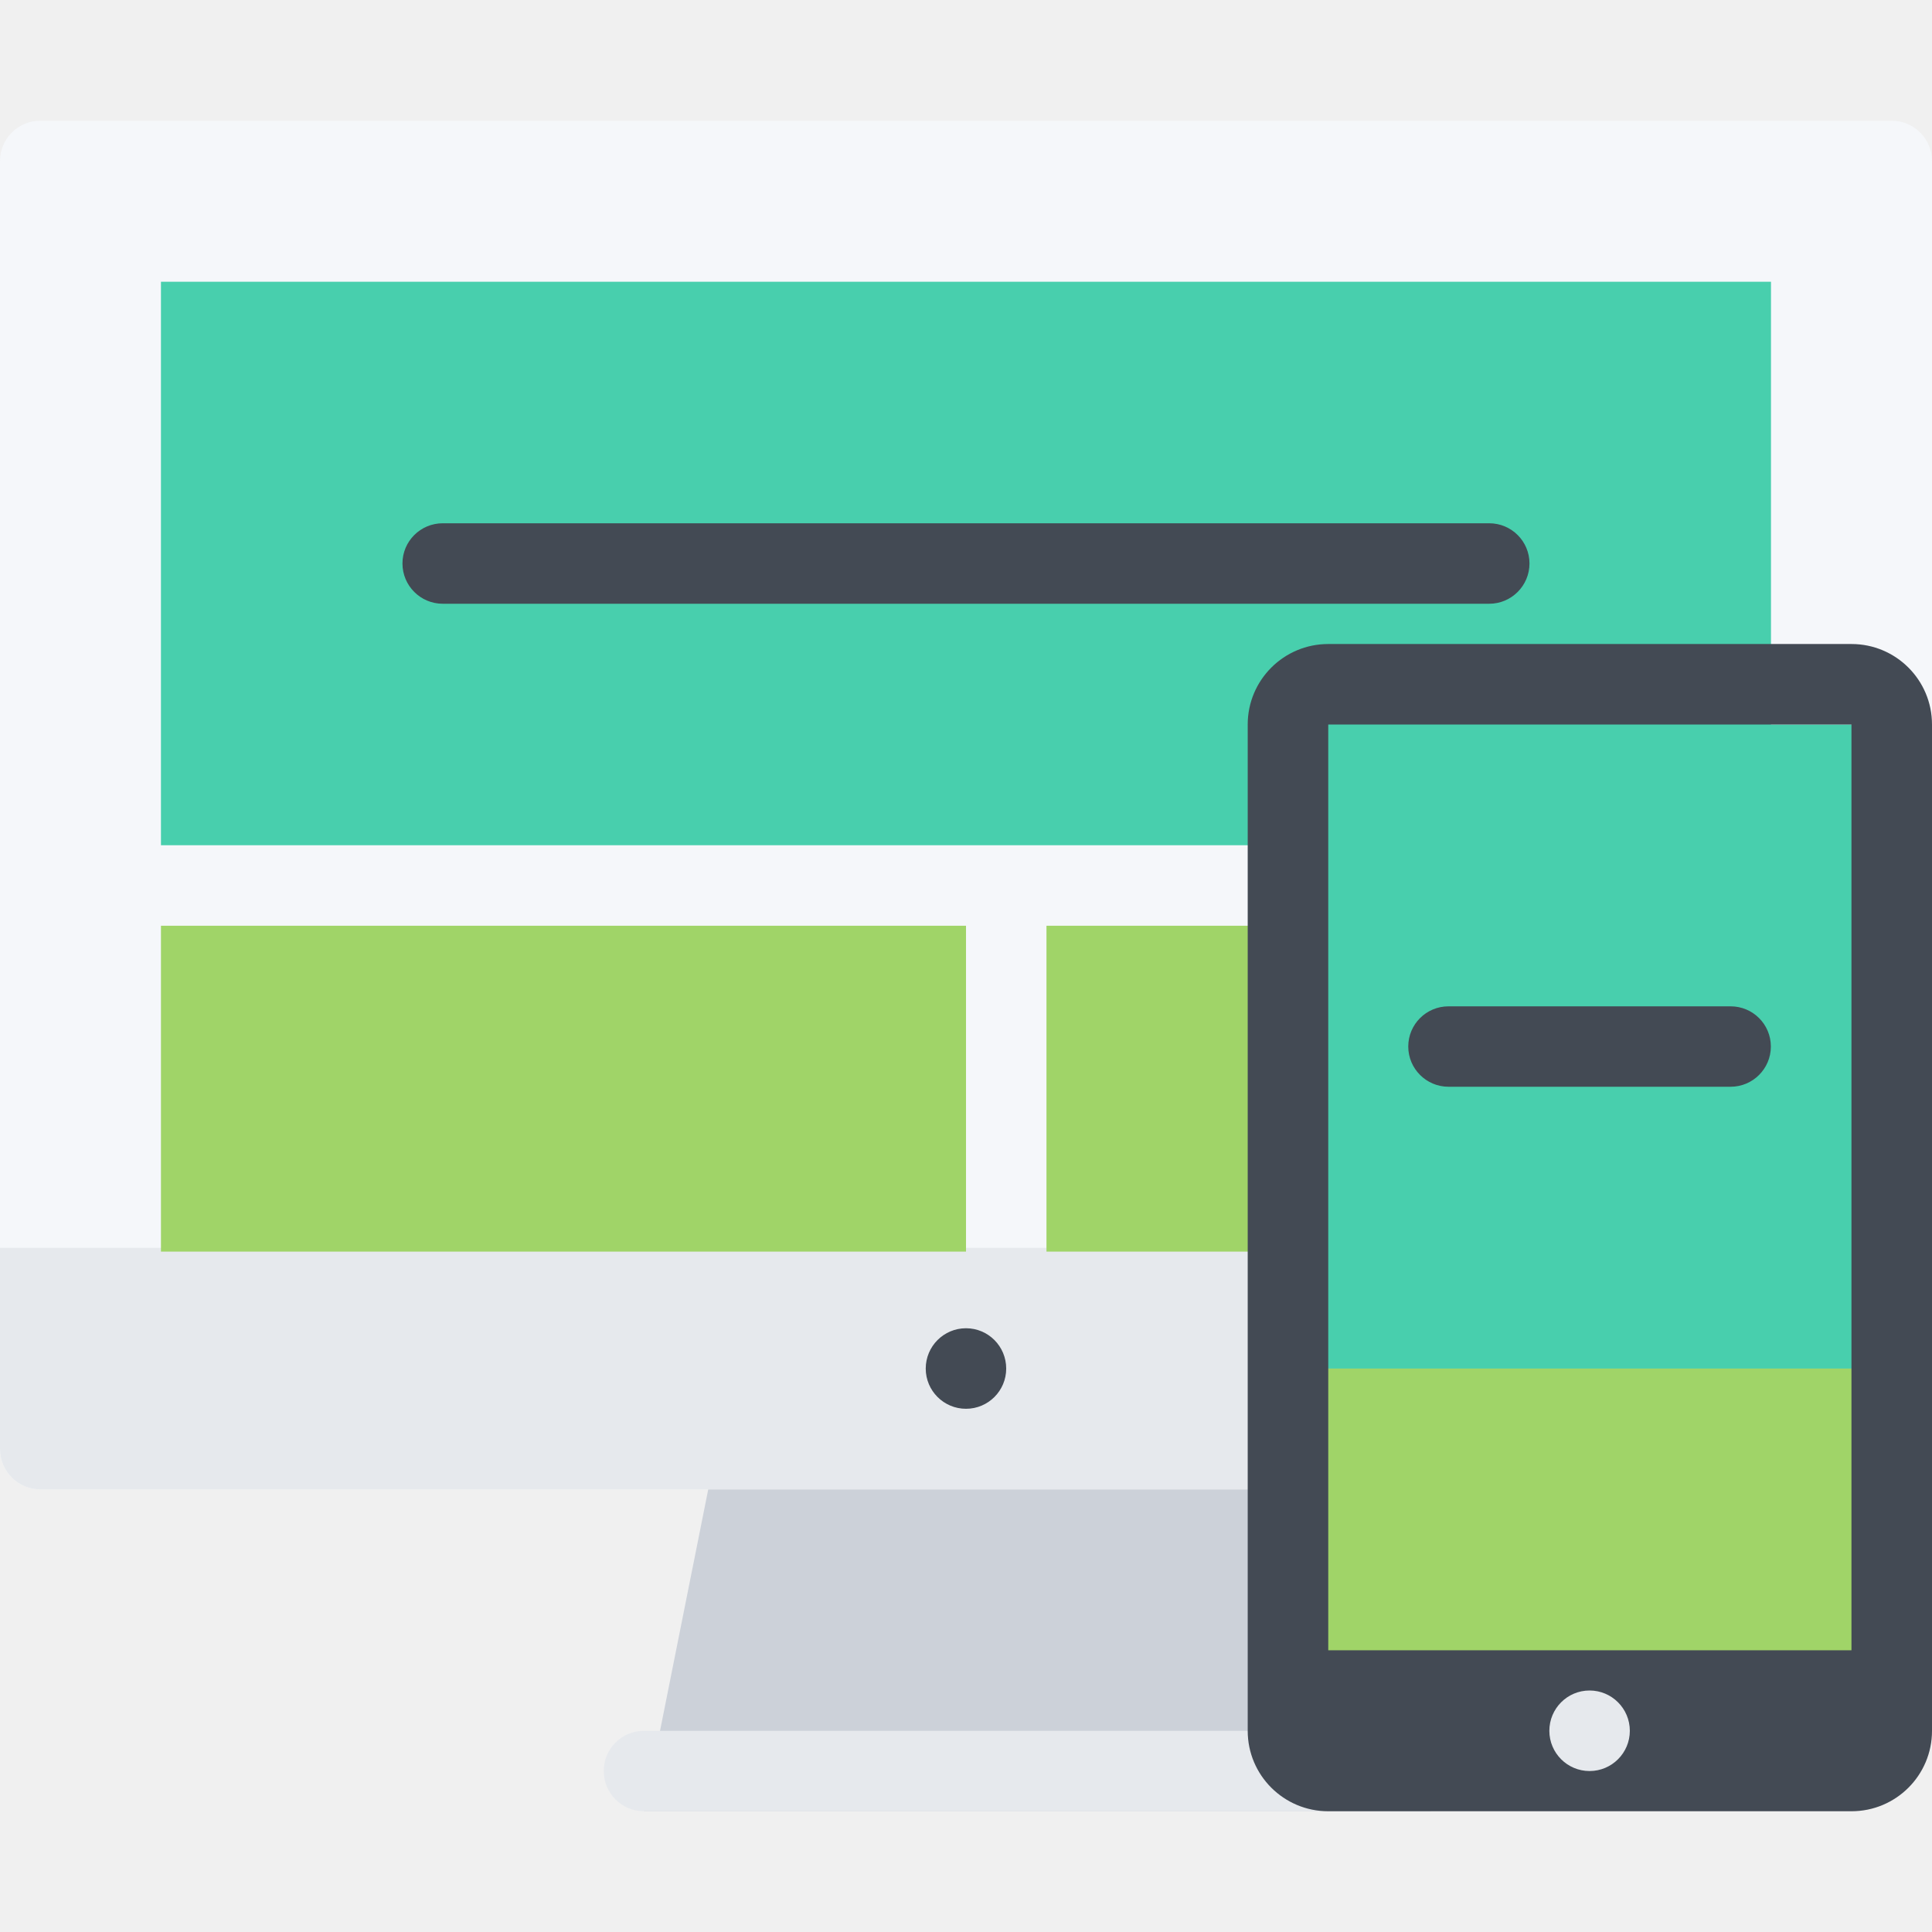
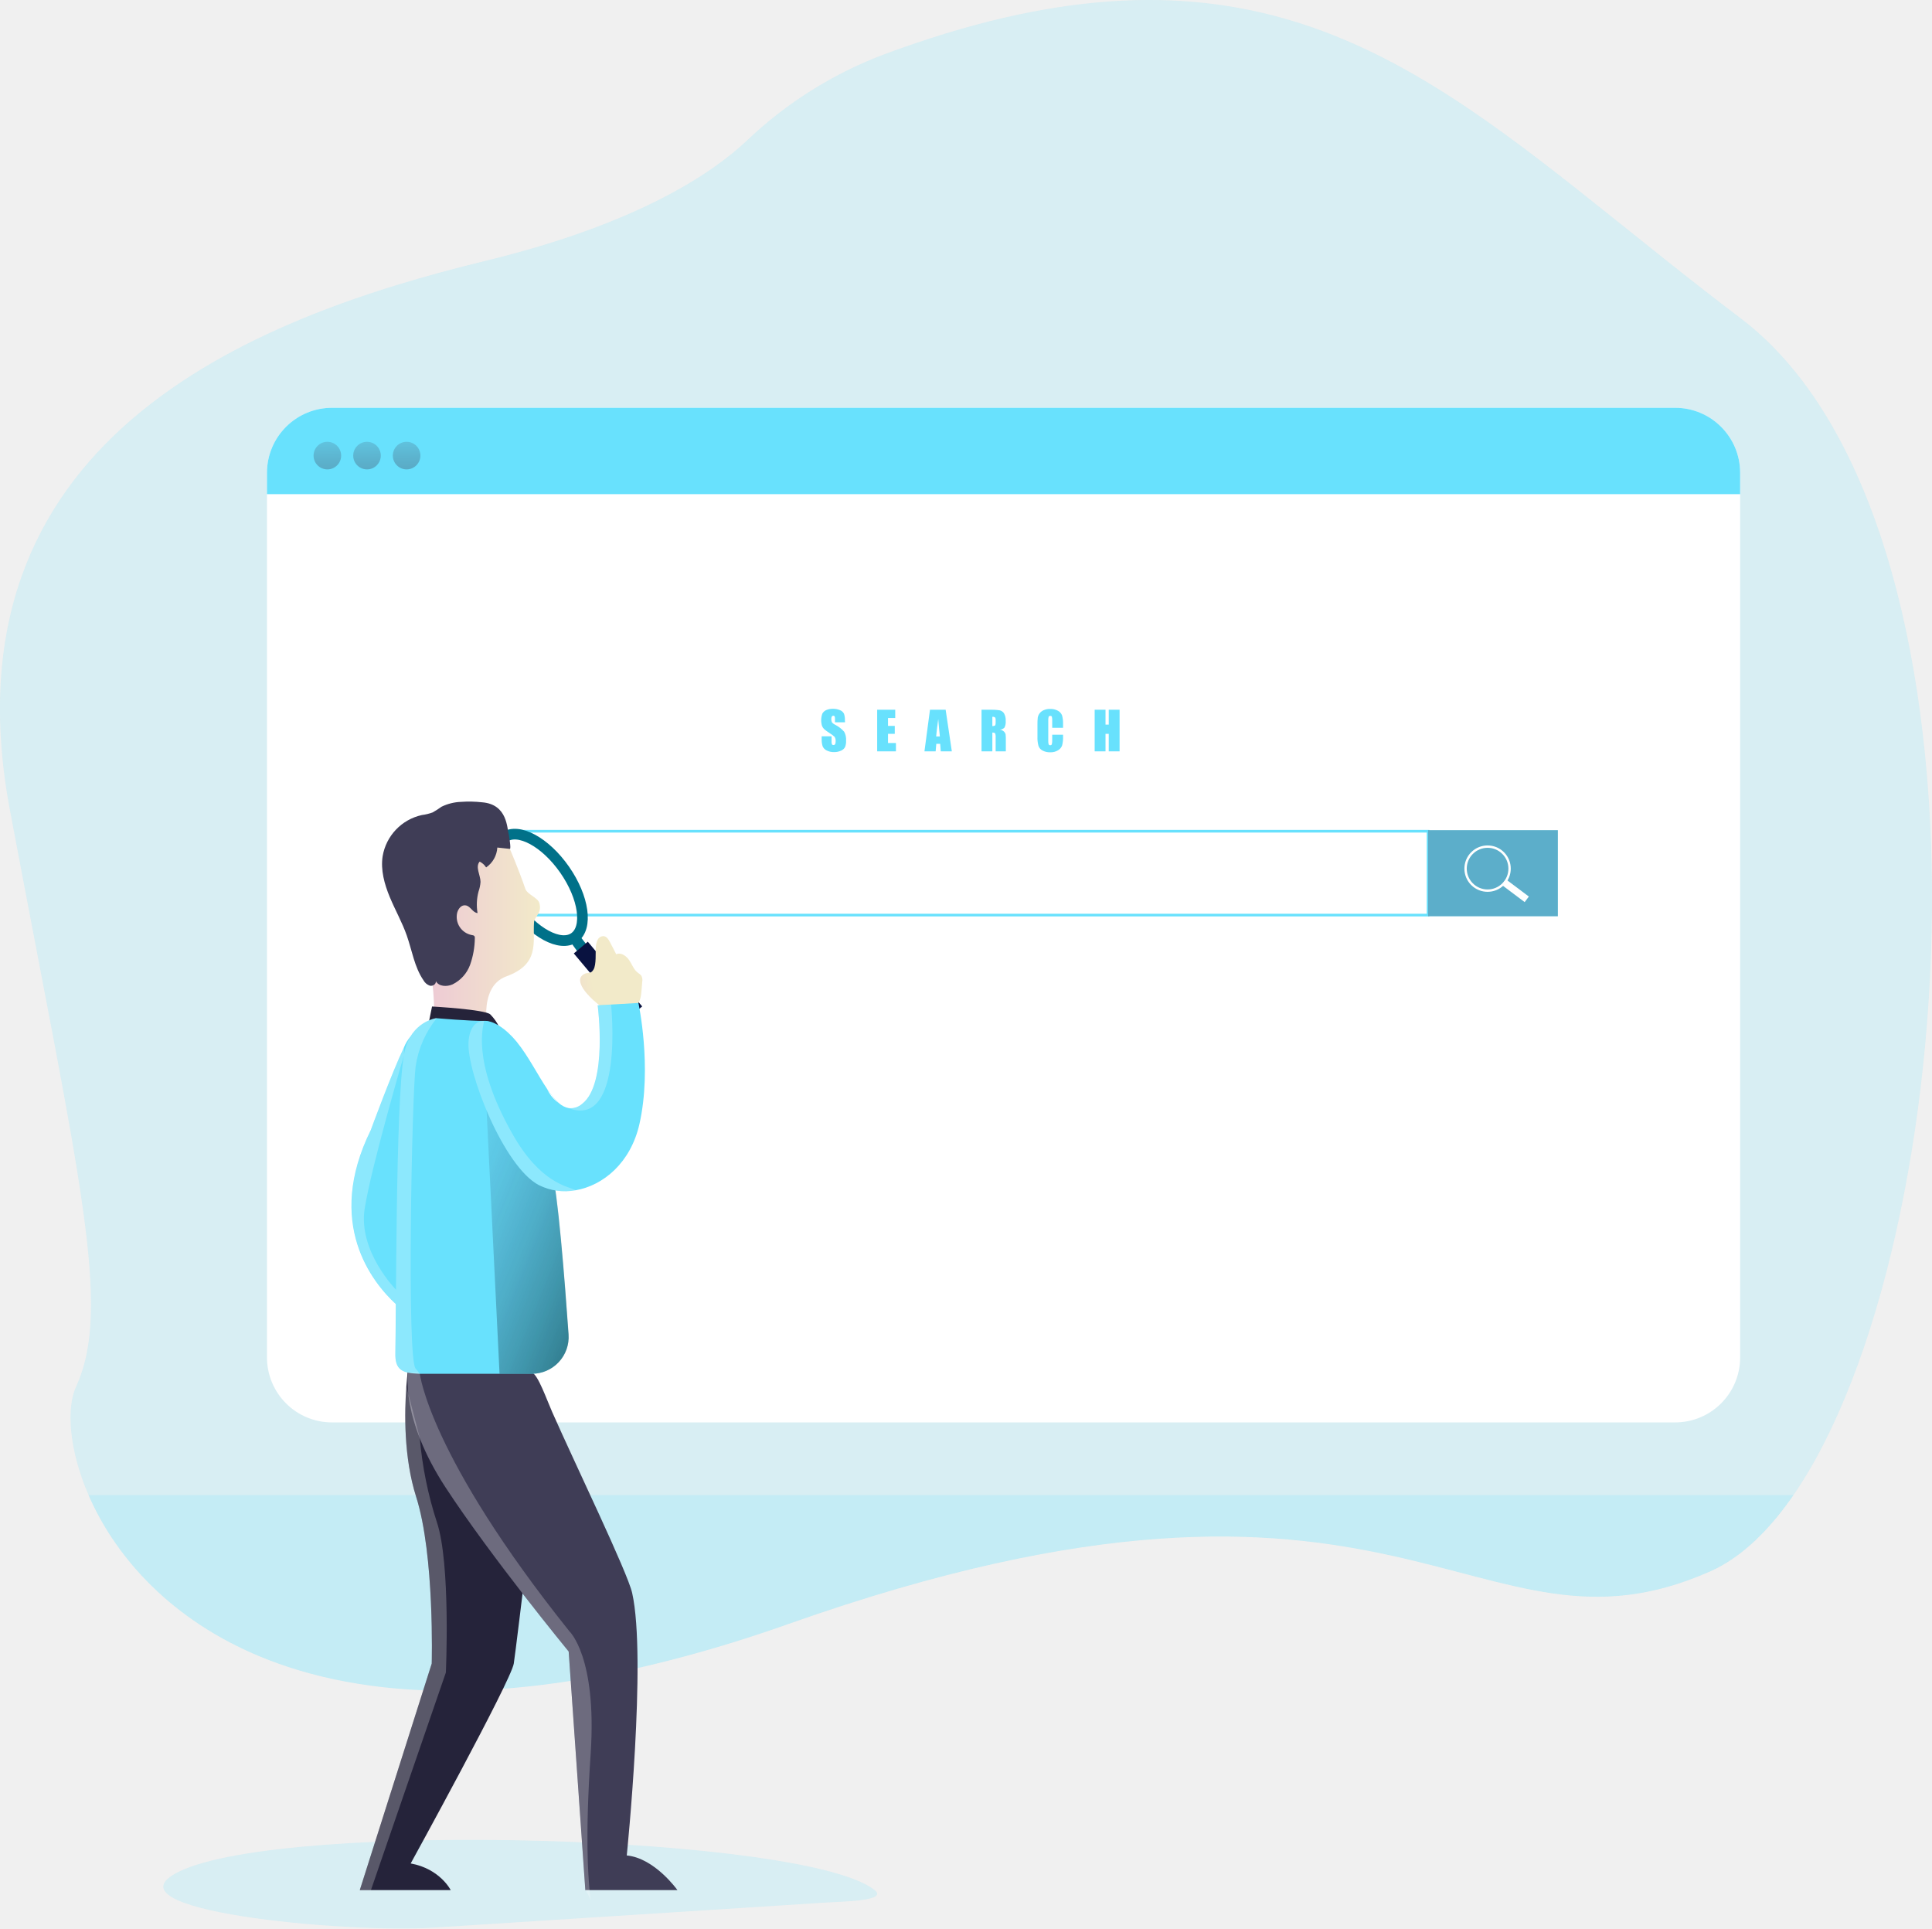
- <svg xmlns="http://www.w3.org/2000/svg" version="1.1" id="Layer_1" x="0px" y="0px" viewBox="0 0 511.6 511.6" style="enable-background:new 0 0 511.6 511.6;" xml:space="preserve">
-   <polygon style="fill:#CCD1D9;" points="378.875,479.625 170.523,479.625 191.787,373.146 357.58,373.114 " />
-   <path style="fill:#F5F7FA;" d="M511.6,383.7c0,5.901-4.777,10.679-10.663,10.679H10.648c-5.87,0-10.647-4.777-10.647-10.679V42.638  c0-5.886,4.777-10.664,10.647-10.664h490.289c5.886,0,10.663,4.777,10.663,10.664V383.7z" />
-   <path style="fill:#E6E9ED;" d="M10.648,394.379h490.289c5.886,0,10.663-4.777,10.663-10.679V330.43H0V383.7  C0,389.602,4.778,394.379,10.648,394.379z" />
-   <g>
-     <rect x="42.623" y="245.14" style="fill:#A0D468;" width="213.18" height="86.29" />
-     <rect x="277.11" y="245.14" style="fill:#A0D468;" width="213.16" height="86.29" />
+ <svg xmlns="http://www.w3.org/2000/svg" xmlns:xlink="http://www.w3.org/1999/xlink" data-name="Layer 1" viewBox="0 0 597.02 595.91" id="search-on-web">
+   <defs>
+     <linearGradient id="a" x1="206.89" x2="209.67" y1="127.59" y2="252.01" gradientUnits="userSpaceOnUse">
+       <stop offset="0" stop-color="#68e1fd" />
+       <stop offset=".01" stop-color="#67ddf9" />
+       <stop offset=".12" stop-color="#5cb3ce" />
+       <stop offset=".24" stop-color="#538ea9" />
+       <stop offset=".37" stop-color="#4c718b" />
+       <stop offset=".5" stop-color="#465a73" />
+       <stop offset=".63" stop-color="#424a63" />
+       <stop offset=".79" stop-color="#404059" />
+       <stop offset=".99" stop-color="#3f3d56" />
+     </linearGradient>
+     <linearGradient id="c" x1="219.12" x2="221.9" y1="127.32" y2="251.74" xlink:href="#a" />
+     <linearGradient id="d" x1="231.36" x2="234.14" y1="127.05" y2="251.47" xlink:href="#a" />
+     <linearGradient id="b" x1="231.89" x2="272.9" y1="289.62" y2="289.62" gradientUnits="userSpaceOnUse">
+       <stop offset="0" stop-color="#ecc4d7" />
+       <stop offset=".42" stop-color="#efd4d1" />
+       <stop offset="1" stop-color="#f2eac9" />
+     </linearGradient>
+     <linearGradient id="e" x1="312.81" x2="216.8" y1="405.36" y2="366.46" gradientUnits="userSpaceOnUse">
+       <stop offset=".17" stop-color="#00272e" />
+       <stop offset="1" stop-color="#69b9eb" stop-opacity="0" />
+     </linearGradient>
+     <linearGradient id="f" x1="419.01" x2="438.19" y1="131.7" y2="131.7" gradientTransform="rotate(-8.1 1660.706 1264.824)" xlink:href="#b" />
+   </defs>
+   <path fill="#68e1fd" d="M55.42 578.29c-24.94 12.07 51 19.11 78.61 17.34l121.22-7.74c5.24-.33 19.15-.48 15.07-3.8-20.88-17-181.99-21.74-214.9-5.8ZM554.21 461.98c-7.75 11.24-16.35 19.4-25.65 23.54-73.32 32.61-94.71-50.95-284.86 16.27a416.49 416.49 0 0 1-45.07 13.28C90.73 539.94 42.5 496.93 27.37 461.98c-6.15-14.18-6.85-27-3.87-33.49 11.26-24.4 1-64.18-20.43-178.18s73.32-151.81 147-169.72c47.22-11.47 70.22-27.23 80.65-37.07a125.68 125.68 0 0 1 42.11-26.58c106-39.55 157.48-4 220.66 46.42 13.95 11.09 28.48 22.95 44.23 34.86 82.71 62.41 69.9 286.3 16.49 363.76Z" opacity=".18" />
+   <path fill="#68e1fd" d="M554.21 461.98c-7.75 11.24-16.35 19.4-25.65 23.54-73.32 32.61-94.71-50.95-284.86 16.27-139.89 49.45-199.23-.34-216.33-39.81Z" opacity=".18" />
+   <path fill="#fff" d="M537.73 146.08v273.37a20.08 20.08 0 0 1-20.09 20.08h-415a20.09 20.09 0 0 1-20.14-20.08V146.08a20.09 20.09 0 0 1 20.09-20.07h415.05a20.08 20.08 0 0 1 20.09 20.07Z" />
+   <path fill="#25233a" d="M158.77 514.03c-.83 5.35-31.86 61.78-31.86 61.78 9.07 1.64 12.37 8.24 12.37 8.24h-28.1l22.23-70s.95-33.46-4.83-51.59c-3.84-12.09-3.61-26.1-3-34.1.29-4 .66-6.48.66-6.48l41.47 18.74s-8.11 68.05-8.94 73.41Z" />
+   <path fill="#3f3d56" d="M209.34 584.05h-28.47v-.15l-5.14-73.58s-24.06-29.28-38.06-50.71-11.6-35.52-11.6-35.52h38.3c1.94.78 4.56 8.38 6.25 12.19 7.13 16.16 23.31 49.59 24.73 55.95 4.55 20.25-1.67 81.11-1.67 81.11 8.66.82 15.66 10.71 15.66 10.71Z" />
+   <path fill="none" stroke="#68e1fd" stroke-miterlimit="10" stroke-width=".82" d="M138.04 256.85H441.3v25.91H138.04z" />
+   <path fill="#68e1fd" d="M441.3 256.53h40.1v26.59h-40.1z" />
+   <path fill="#3f3d56" d="M441.3 256.53h40.1v26.59h-40.1z" opacity=".31" />
+   <circle cx="565.72" cy="268.96" r="6.8" fill="none" stroke="#fff" stroke-miterlimit="10" stroke-width=".73" transform="rotate(-45 512.039 396.677)" />
+   <path fill="#fff" d="m464.062 273.433 1.29-1.72 7.086 5.319-1.29 1.72z" />
+   <path fill="#68e1fd" d="M537.73 146.08v6.62H82.5v-6.62a20.09 20.09 0 0 1 20.09-20.07h415.05a20.08 20.08 0 0 1 20.09 20.07Z" />
+   <path fill="url(#a)" d="M211.45 141.33a4.26 4.26 0 1 1-4.26-4.26 4.25 4.25 0 0 1 4.26 4.26Z" transform="translate(-106.03 -.55)" />
+   <path fill="url(#c)" d="M223.7 141.33a4.26 4.26 0 1 1-4.26-4.26 4.25 4.25 0 0 1 4.26 4.26Z" transform="translate(-106.03 -.55)" />
+   <path fill="url(#d)" d="M235.94 141.33a4.26 4.26 0 1 1-4.26-4.26 4.25 4.25 0 0 1 4.26 4.26Z" transform="translate(-106.03 -.55)" />
+   <path fill="#68e1fd" d="m135.18 389.16-9.32 16.69a32.88 32.88 0 0 1-3.52-2.87c-7.25-6.67-22-24.92-7.76-53.79 0 0 6.55-17.85 10.23-25.49a11.54 11.54 0 0 1 2-3.34c2.22-1.51 8.37 68.8 8.37 68.8Z" />
+   <ellipse cx="272.69" cy="274.77" fill="none" stroke="#007189" stroke-miterlimit="10" stroke-width="3.29" rx="9.54" ry="18.9" transform="rotate(-34.83 218.767 443.5)" />
+   <path fill="#007189" d="m176.49 291.32 5.74 7.94 3.02-2.26-5.81-7.44-2.95 1.76z" />
+   <path fill="#091240" d="m177.315 294.62 4.327-3.633 16.8 20-4.327 3.634z" />
+   <path fill="url(#b)" d="M263.58 262.86s2.61 6 4.81 12.39c.58 1.65 3.83 2.7 4.3 4.31.92 3.18-1.52 4.18-1.64 6-.41 6.18 1.85 12.91-8.55 16.69-9.22 3.35-5.5 18.4-5.5 18.4s-11.81 5.22-17-1.37c0 0 1.93-19.78-6.31-36.81s14.09-35.82 29.89-19.61Z" transform="translate(-106.03 -.55)" />
+   <path fill="#25233a" d="m132.51 315.89 1-4.88s16.35.9 18 2.44a14.64 14.64 0 0 1 2.75 3.88Z" />
+   <path fill="#68e1fd" d="M164.37 424.5H129.67c-5.4-.17-7.64-1.14-7.5-6.47.26-9.73 0-76.87 2.61-92 1.59-9.31 8.42-11.11 9.93-11.4h.23s10.34.89 14.63.83c4.57-.07 10.16 6.63 10.16 6.63s3.56 13.79 6.74 25.52c1.55 5.74 3 11 3.92 13.89 1.92 6.13 4.11 34.38 5.27 50.91a11.35 11.35 0 0 1-11.29 12.09Z" />
+   <path fill="url(#e)" d="M270.4 425.05h-10l-4-81.38 16.15 4.44c1.55 5.74 3 11 3.92 13.89 1.92 6.13 4.11 34.38 5.27 50.91a11.35 11.35 0 0 1-11.34 12.14Z" opacity=".61" transform="translate(-106.03 -.55)" />
+   <path fill="#3f3d56" d="m157.55 262.31-3.87-.42a8 8 0 0 1-3.46 6.15 4.84 4.84 0 0 0-2-1.8c-1.42 1.65.24 4.1.27 6.26a11 11 0 0 1-.62 3 15.67 15.67 0 0 0-.3 6.64c-1.46-.11-2.15-2.07-3.57-2.36s-2.37 1-2.72 2.23a5.71 5.71 0 0 0 4.45 6.91c.33.05.72.1.9.38a1.06 1.06 0 0 1 .1.64 25.47 25.47 0 0 1-1.46 8.18 10.87 10.87 0 0 1-5.43 6.06c-1.75.77-4.2.71-5.16-1 .15.89-.93 1.6-1.82 1.41a3.59 3.59 0 0 1-2-1.68c-2.8-4.08-3.52-9.17-5.16-13.84-1.43-4.08-3.59-7.87-5.25-11.87s-2.86-8.35-2.21-12.62a15.72 15.72 0 0 1 12.12-12.73 15.28 15.28 0 0 0 3.36-.82 31.39 31.39 0 0 0 2.72-1.75 14.88 14.88 0 0 1 6-1.5 35.43 35.43 0 0 1 6.51.13c8 .61 7.69 8.23 8.27 9.87.04.38.8 4.58.33 4.53Z" />
+   <path fill="url(#f)" d="M290.16 293.18a6 6 0 0 1 .55-2.22 2 2 0 0 1 1.85-1.14c1 .11 1.56 1.07 2 1.93.64 1.22 1.27 2.44 1.9 3.67 1.45-.67 3.1.49 4 1.82s1.41 2.94 2.68 3.89a4.56 4.56 0 0 1 1.06.89 2.88 2.88 0 0 1 .29 1.91l-.21 2.58c-.13 1.68-.34 3.53-1.56 4.71a7.17 7.17 0 0 1-4 1.5 11.83 11.83 0 0 1-3.84.15 11.08 11.08 0 0 1-4.7-2.59c-1.93-1.56-7.2-6.66-3.75-8.69 1.34-.79 2.07.12 3-1.44s.57-5.22.73-6.97Z" transform="translate(-106.03 -.55)" />
+   <path fill="#68e1fd" d="M197.6 347.32c-2.72 12-11.18 19-19.71 20.47a17.94 17.94 0 0 1-11.36-1.59c-10.8-5.58-22.33-34.92-21.75-44.2.28-4.44 2.18-6.51 4.82-6.56 2.88-.07 6.65 2.28 10.16 6.6s6.4 10.13 9.32 14.46a21.44 21.44 0 0 0 3.66 4.38 6.27 6.27 0 0 0 3 1.53 5.38 5.38 0 0 0 4.17-1.33c8-6.19 4.78-30.43 4.78-30.43l4.13-.24 8.46-.5s4.29 19.79.32 37.41Z" />
+   <g style="isolation:isolate" fill="#68e1fd">
+     <path d="M261.13 223.19h-3.11v-1a1.84 1.84 0 0 0-.12-.85.44.44 0 0 0-.4-.18.52.52 0 0 0-.46.24 1.5 1.5 0 0 0-.15.75 2.22 2.22 0 0 0 .17 1 2.54 2.54 0 0 0 1 .79 9.46 9.46 0 0 1 2.81 2.17 5 5 0 0 1 .58 2.75 4.7 4.7 0 0 1-.32 2 2.52 2.52 0 0 1-1.24 1.1 5 5 0 0 1-2.15.44 4.78 4.78 0 0 1-2.29-.51 2.53 2.53 0 0 1-1.25-1.3 6.79 6.79 0 0 1-.29-2.23v-.84h3.06v1.56a2 2 0 0 0 .13.93.5.5 0 0 0 .46.21.55.55 0 0 0 .5-.26 1.51 1.51 0 0 0 .16-.78 2.39 2.39 0 0 0-.31-1.49 10.19 10.19 0 0 0-1.56-1.17 15.16 15.16 0 0 1-1.65-1.2 2.72 2.72 0 0 1-.68-1 6.08 6.08 0 0 1 .11-3.85 2.64 2.64 0 0 1 1.22-1.07 5 5 0 0 1 2-.38 5.3 5.3 0 0 1 2.22.42 2.33 2.33 0 0 1 1.22 1.06 5.58 5.58 0 0 1 .3 2.17ZM271.06 219.3h5.58v2.57h-2.23v2.44h2.09v2.45h-2.09v2.83h2.45v2.58h-5.8ZM292.22 219.3l1.91 12.87h-3.42l-.18-2.32h-1.2l-.2 2.32h-3.46l1.71-12.87Zm-1.78 8.27q-.25-2.19-.51-5.4-.51 3.69-.64 5.4ZM303.31 219.3h2.37a18.37 18.37 0 0 1 3.2.18 2.19 2.19 0 0 1 1.37.93 4.29 4.29 0 0 1 .53 2.4 3.84 3.84 0 0 1-.37 2 2 2 0 0 1-1.44.64 2.45 2.45 0 0 1 1.34.66 2.06 2.06 0 0 1 .43.76 12.91 12.91 0 0 1 .08 1.9v3.4h-3.15v-4.28a2.93 2.93 0 0 0-.16-1.28c-.11-.16-.4-.25-.86-.25v5.81h-3.34Zm3.34 2.2v2.86a1.5 1.5 0 0 0 .79-.15c.16-.11.23-.44.23-1v-.76a1.06 1.06 0 0 0-.22-.8 1.21 1.21 0 0 0-.8-.15ZM328.5 224.9h-3.35v-2.24a4 4 0 0 0-.11-1.21.46.46 0 0 0-.47-.24.5.5 0 0 0-.53.29 4.67 4.67 0 0 0-.11 1.27v6a4.33 4.33 0 0 0 .11 1.22.49.49 0 0 0 .5.29.47.47 0 0 0 .49-.29 4.51 4.51 0 0 0 .12-1.35v-1.61h3.35v.5a9.7 9.7 0 0 1-.29 2.83 2.86 2.86 0 0 1-1.24 1.47 4.3 4.3 0 0 1-2.39.63 4.87 4.87 0 0 1-2.42-.54 2.52 2.52 0 0 1-1.26-1.47 9.55 9.55 0 0 1-.31-2.83v-3.76a17.7 17.7 0 0 1 .09-2.09 3 3 0 0 1 .57-1.34 3.12 3.12 0 0 1 1.31-1 4.68 4.68 0 0 1 1.93-.37 4.74 4.74 0 0 1 2.44.57 2.75 2.75 0 0 1 1.26 1.42 8.61 8.61 0 0 1 .31 2.66ZM345.97 219.3v12.87h-3.35v-5.41h-1v5.41h-3.35V219.3h3.35v4.6h1v-4.6Z" />
  </g>
-   <path style="fill:#434A54;" d="M266.447,362.404c0,5.87-4.762,10.647-10.647,10.647c-5.885,0-10.663-4.777-10.663-10.647  c0-5.902,4.777-10.68,10.663-10.68C261.686,351.724,266.447,356.502,266.447,362.404z" />
-   <rect x="42.623" y="74.61" style="fill:#48CFAD;" width="426.34" height="149.21" />
-   <path style="fill:#E6E9ED;" d="M170.523,458.329c-5.886,0-10.647,4.746-10.647,10.647c0,5.871,4.762,10.648,10.647,10.648h197.705  v-21.296L170.523,458.329L170.523,458.329z" />
-   <path style="fill:#434A54;" d="M394.348,159.875H117.237c-5.886,0-10.664-4.778-10.664-10.664s4.778-10.647,10.664-10.647h277.111  c5.887,0,10.664,4.762,10.664,10.647C405.012,155.097,400.235,159.875,394.348,159.875z" />
-   <rect x="347.06" y="191.85" style="fill:#48CFAD;" width="147.67" height="170.56" />
-   <rect x="347.06" y="362.4" style="fill:#A0D468;" width="147.67" height="88.02" />
-   <g>
-     <path style="fill:#434A54;" d="M490.274,170.538H351.725c-11.771,0-21.327,9.54-21.327,21.312v266.479   c0,11.772,9.556,21.296,21.327,21.296h138.549c11.787,0,21.326-9.523,21.326-21.296V191.85   C511.6,180.078,502.061,170.538,490.274,170.538z M490.274,458.329H351.725V191.85h138.549V458.329z" />
-     <rect x="346.59" y="437" style="fill:#434A54;" width="149.07" height="26.886" />
-   </g>
-   <path style="fill:#E6E9ED;" d="M431.584,458.329c0,5.87-4.777,10.647-10.663,10.647s-10.647-4.777-10.647-10.647  c0-5.901,4.762-10.679,10.647-10.679S431.584,452.428,431.584,458.329z" />
-   <path style="fill:#434A54;" d="M458.267,287.776h-74.692c-5.885,0-10.663-4.778-10.663-10.648c0-5.901,4.778-10.648,10.663-10.648  h74.692c5.886,0,10.663,4.747,10.663,10.648C468.93,282.997,464.153,287.776,458.267,287.776z" />
-   <g>
- </g>
-   <g>
- </g>
-   <g>
- </g>
-   <g>
- </g>
-   <g>
- </g>
-   <g>
- </g>
-   <g>
- </g>
-   <g>
- </g>
-   <g>
- </g>
-   <g>
- </g>
-   <g>
- </g>
-   <g>
- </g>
-   <g>
- </g>
-   <g>
- </g>
-   <g>
- </g>
+   <path fill="#fff" d="M128.44 422.92a12.63 12.63 0 0 1 1.26 1.54c-5.4-.16-7.64-1.13-7.5-6.46.26-9.73 0-76.87 2.61-92 1.59-9.31 8.42-11.11 9.93-11.4h.23a30.83 30.83 0 0 0-6.53 14.9c-1.16 8.78-2.78 90.54 0 93.42ZM177.89 367.79a17.94 17.94 0 0 1-11.36-1.59c-10.8-5.58-22.33-34.92-21.75-44.2.28-4.44 2.18-6.51 4.82-6.56 0 1-4.33 11.84 8.71 34.88 8.8 15.56 17.27 16.21 19.58 17.47Z" opacity=".24" />
+   <path fill="#fff" d="M172.74 340.88a10.09 10.09 0 0 1-3.66-4.38 21.44 21.44 0 0 0 3.66 4.38Z" />
+   <path fill="#fff" d="M175.75 342.45a5.38 5.38 0 0 0 4.17-1.33c8-6.19 4.78-30.43 4.78-30.43l4.13-.24s4.06 38.34-13.08 32ZM112.69 373.45c-2.08 13.2 9.69 25.08 9.69 25.08v4.42c-7.25-6.67-22-24.92-7.76-53.79 0 0 6.55-17.85 10.23-25.49v2.31s-10.07 34.3-12.16 47.47ZM182.18 584.05a15.26 15.26 0 0 0 .44 3.1l-1.65-3.1-.08-.15-5.14-73.58s-24.06-29.28-38.06-50.71-11.6-35.52-11.6-35.52h2.79a7.05 7.05 0 0 1 .85.37s2.77 25.27 46.21 79.6c0 0 8.56 7.88 6.59 37.75-1.78 26.51-.73 37.64-.35 42.24Z" opacity=".24" />
+   <path fill="#fff" d="m137.78 516.81-23.16 67.24h-3.44l22.23-70s.95-33.46-4.83-51.59c-3.84-12.09-3.61-26.1-3-34.1l4.14 16a116.55 116.55 0 0 0 5.25 25.9c4.35 12.74 2.81 46.55 2.81 46.55Z" opacity=".24" />
</svg>
